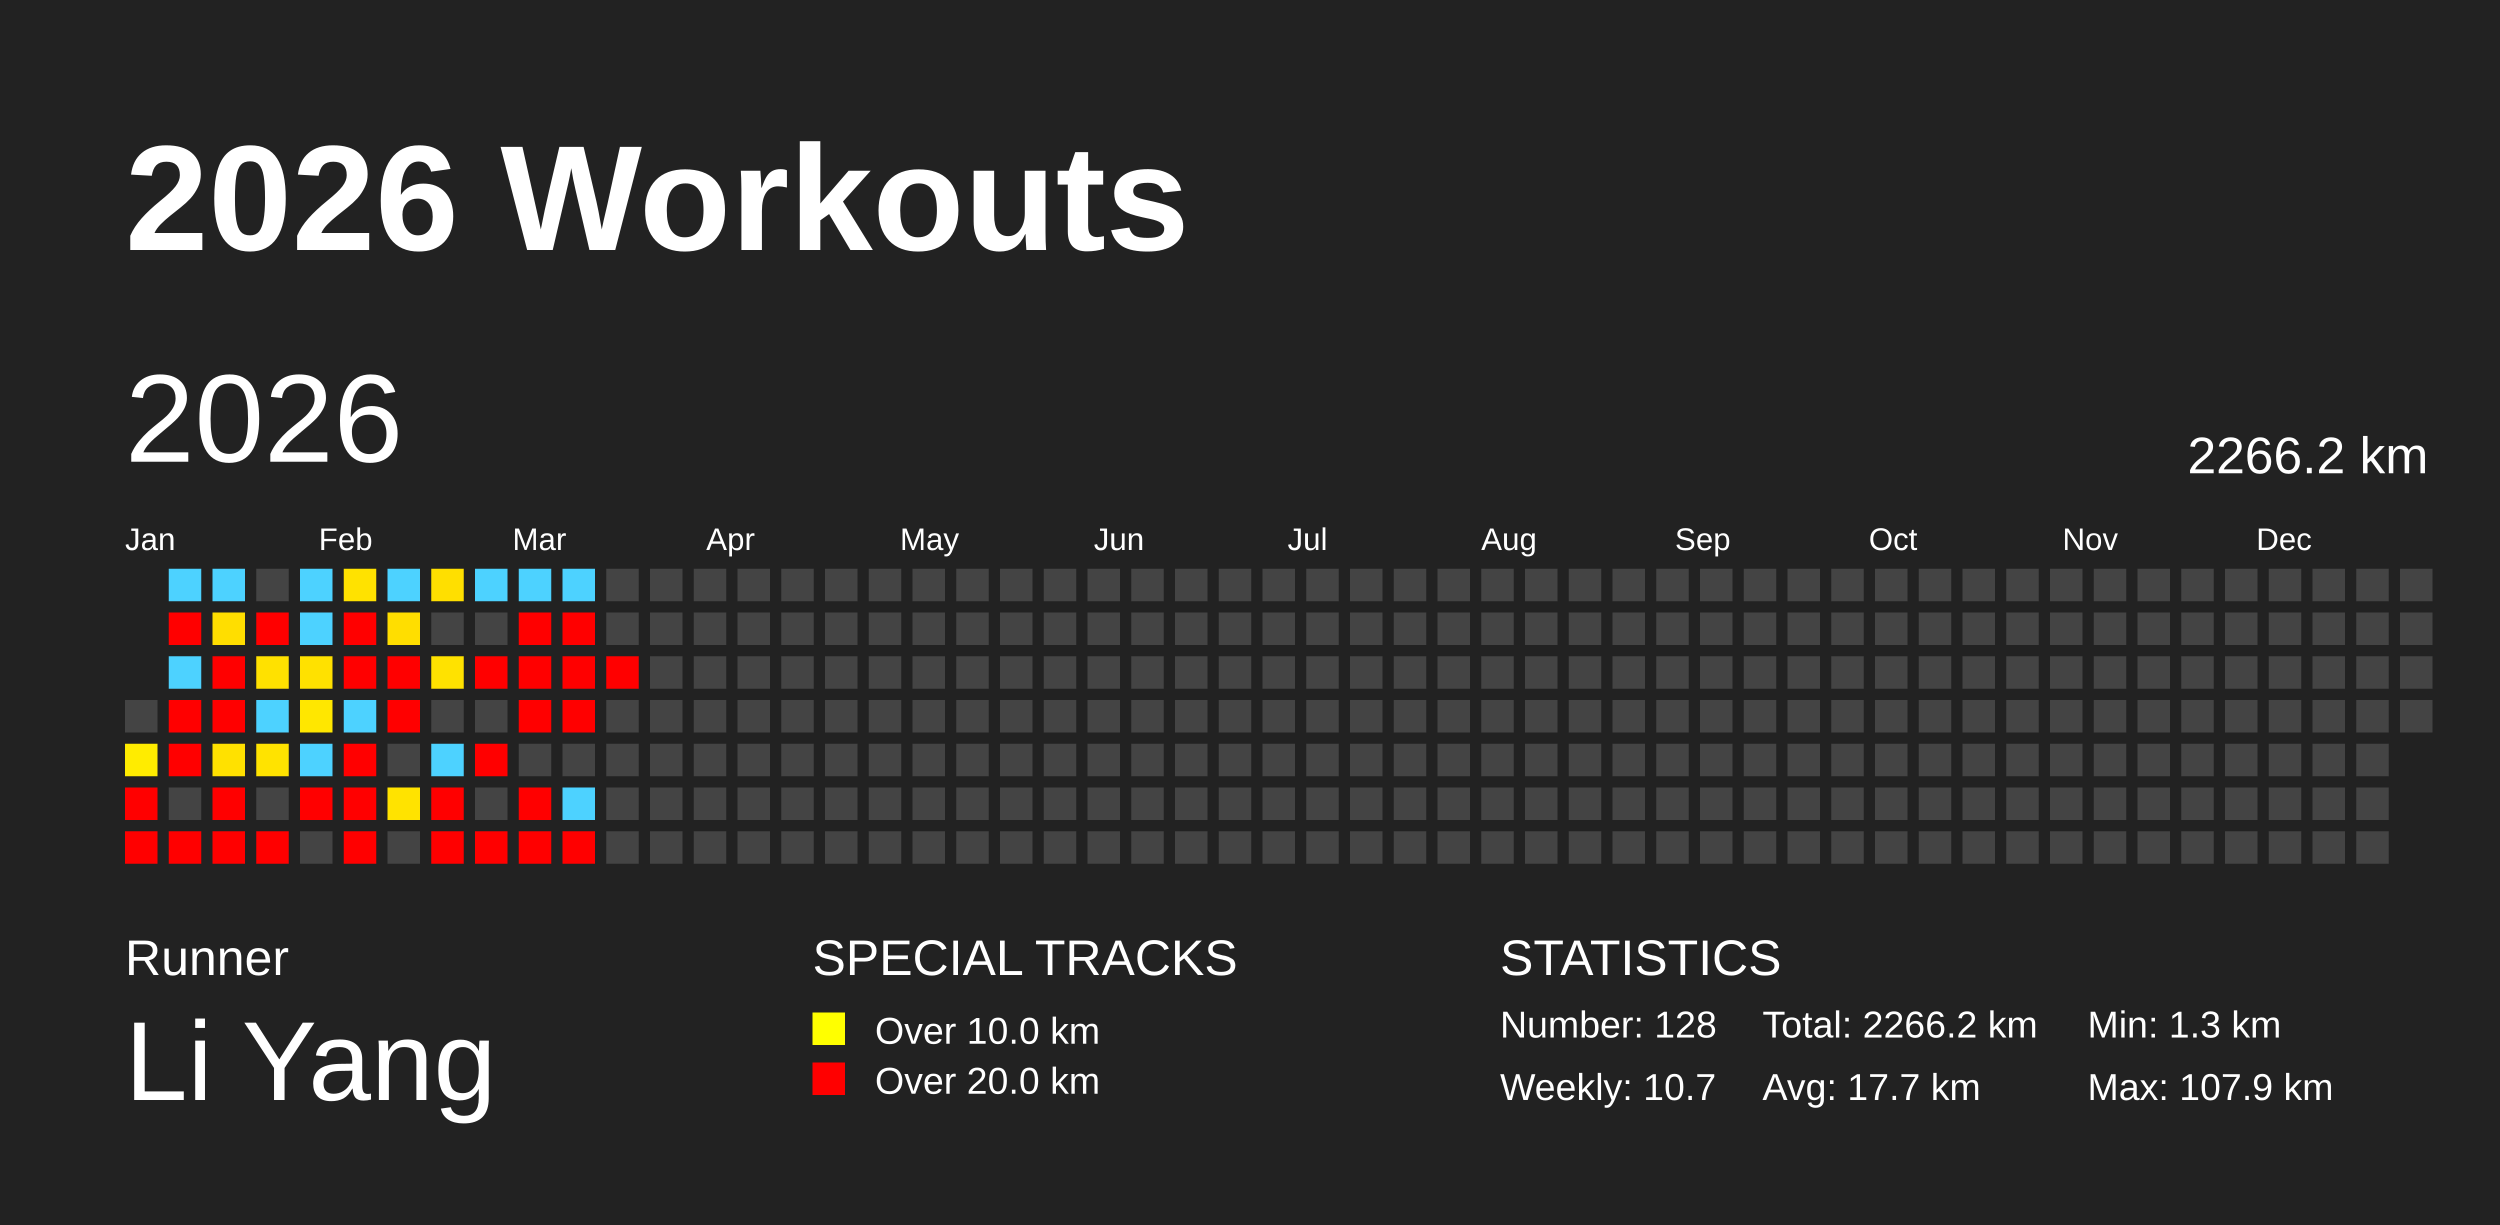
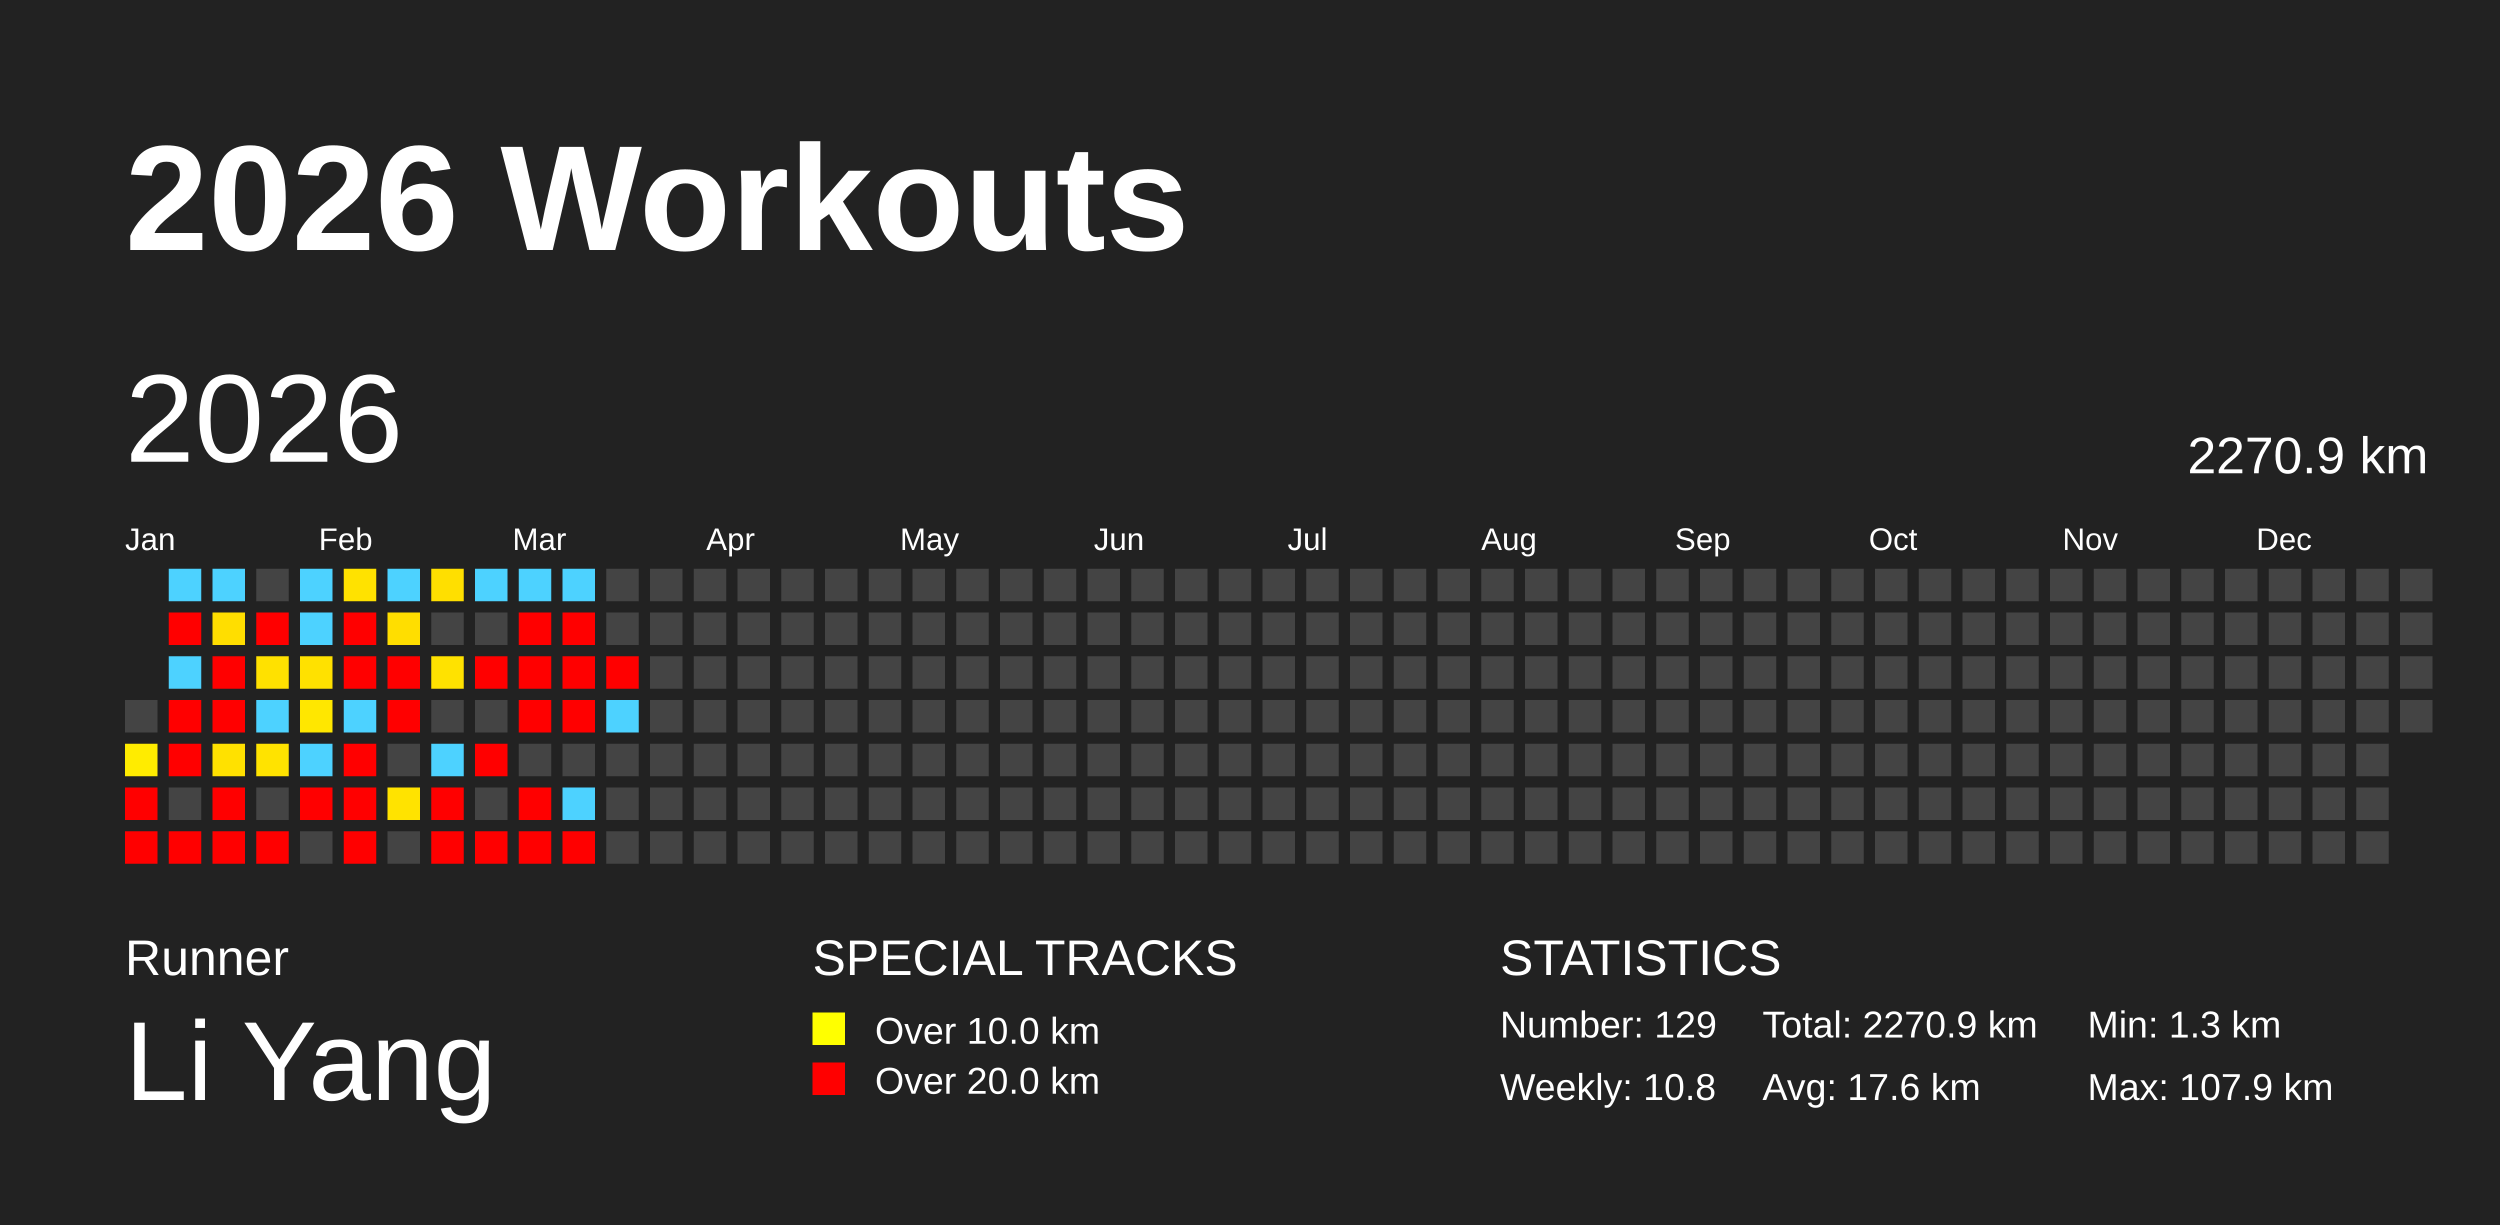
<svg xmlns="http://www.w3.org/2000/svg" baseProfile="full" height="98mm" version="1.1" viewBox="0,0,200,98" width="200mm">
  <defs />
  <rect fill="#222222" height="98" width="200" x="0" y="0" />
  <text fill="#FFFFFF" style="font-size:12px; font-family:Arial; font-weight:bold;" x="10" y="20">2026 Workouts</text>
  <text fill="#FFFFFF" style="font-size:4px; font-family:Arial" x="10" y="78">Runner</text>
  <text fill="#FFFFFF" style="font-size:9px; font-family:Arial" x="10" y="88">Li Yang</text>
  <text fill="#FFFFFF" style="font-size:4px; font-family:Arial" x="65" y="78">SPECIAL TRACKS</text>
  <rect fill="yellow" height="2.6" width="2.6" x="65" y="81" />
  <text fill="#FFFFFF" style="font-size:3px; font-family:Arial" x="70" y="83.5">Over 10.0 km</text>
  <rect fill="red" height="2.6" width="2.6" x="65" y="85" />
  <text fill="#FFFFFF" style="font-size:3px; font-family:Arial" x="70" y="87.5">Over 20.0 km</text>
  <text fill="#FFFFFF" style="font-size:4px; font-family:Arial" x="120" y="78">STATISTICS</text>
-   <text fill="#FFFFFF" style="font-size:3px; font-family:Arial" x="120" y="83">Number: 128</text>
-   <text fill="#FFFFFF" style="font-size:3px; font-family:Arial" x="120" y="88">Weekly: 10.7</text>
-   <text fill="#FFFFFF" style="font-size:3px; font-family:Arial" x="141" y="83">Total: 2266.2 km</text>
-   <text fill="#FFFFFF" style="font-size:3px; font-family:Arial" x="141" y="88">Avg: 17.7 km</text>
+   <text fill="#FFFFFF" style="font-size:3px; font-family:Arial" x="120" y="83">Number: 129</text>
+   <text fill="#FFFFFF" style="font-size:3px; font-family:Arial" x="120" y="88">Weekly: 10.8</text>
+   <text fill="#FFFFFF" style="font-size:3px; font-family:Arial" x="141" y="83">Total: 2270.9 km</text>
+   <text fill="#FFFFFF" style="font-size:3px; font-family:Arial" x="141" y="88">Avg: 17.6 km</text>
  <text fill="#FFFFFF" style="font-size:3px; font-family:Arial" x="167" y="83">Min: 1.3 km</text>
  <text fill="#FFFFFF" style="font-size:3px; font-family:Arial" x="167" y="88">Max: 107.9 km</text>
  <text dominant-baseline="hanging" fill="#FFFFFF" style="font-size:10.0px; font-family:Arial;" x="10" y="30">2026</text>
-   <text dominant-baseline="hanging" fill="#FFFFFF" style="font-size:4.125px; font-family:Arial;" x="175" y="35">2266.2 km</text>
+   <text dominant-baseline="hanging" fill="#FFFFFF" style="font-size:4.125px; font-family:Arial;" x="175" y="35">2270.9 km</text>
  <text fill="#FFFFFF" style="font-size:2.5px; font-family:Arial" x="10.0" y="44">Jan</text>
  <text fill="#FFFFFF" style="font-size:2.5px; font-family:Arial" x="25.5" y="44">Feb</text>
  <text fill="#FFFFFF" style="font-size:2.5px; font-family:Arial" x="41.0" y="44">Mar</text>
  <text fill="#FFFFFF" style="font-size:2.5px; font-family:Arial" x="56.5" y="44">Apr</text>
  <text fill="#FFFFFF" style="font-size:2.5px; font-family:Arial" x="72.0" y="44">May</text>
  <text fill="#FFFFFF" style="font-size:2.5px; font-family:Arial" x="87.5" y="44">Jun</text>
  <text fill="#FFFFFF" style="font-size:2.5px; font-family:Arial" x="103.0" y="44">Jul</text>
  <text fill="#FFFFFF" style="font-size:2.5px; font-family:Arial" x="118.5" y="44">Aug</text>
  <text fill="#FFFFFF" style="font-size:2.5px; font-family:Arial" x="134.0" y="44">Sep</text>
  <text fill="#FFFFFF" style="font-size:2.5px; font-family:Arial" x="149.5" y="44">Oct</text>
  <text fill="#FFFFFF" style="font-size:2.5px; font-family:Arial" x="165.0" y="44">Nov</text>
  <text fill="#FFFFFF" style="font-size:2.5px; font-family:Arial" x="180.5" y="44">Dec</text>
  <rect fill="#444444" height="2.6" width="2.6" x="10.0" y="56.0" />
  <rect fill="#ffec00" height="2.6" width="2.6" x="10.0" y="59.5" />
  <rect fill="red" height="2.6" width="2.6" x="10.0" y="63.0" />
  <rect fill="red" height="2.6" width="2.6" x="10.0" y="66.5" />
  <rect fill="#4dd2ff" height="2.6" width="2.6" x="13.5" y="45.5" />
  <rect fill="red" height="2.6" width="2.6" x="13.5" y="49.0" />
  <rect fill="#4dd2ff" height="2.6" width="2.6" x="13.5" y="52.5" />
  <rect fill="red" height="2.6" width="2.6" x="13.5" y="56.0" />
  <rect fill="red" height="2.6" width="2.6" x="13.5" y="59.5" />
  <rect fill="#444444" height="2.6" width="2.6" x="13.5" y="63.0" />
  <rect fill="red" height="2.6" width="2.6" x="13.5" y="66.5" />
  <rect fill="#4dd2ff" height="2.6" width="2.6" x="17.0" y="45.5" />
  <rect fill="#ffde00" height="2.6" width="2.6" x="17.0" y="49.0" />
  <rect fill="red" height="2.6" width="2.6" x="17.0" y="52.5" />
  <rect fill="red" height="2.6" width="2.6" x="17.0" y="56.0" />
  <rect fill="#ffe100" height="2.6" width="2.6" x="17.0" y="59.5" />
  <rect fill="red" height="2.6" width="2.6" x="17.0" y="63.0" />
  <rect fill="red" height="2.6" width="2.6" x="17.0" y="66.5" />
  <rect fill="#444444" height="2.6" width="2.6" x="20.5" y="45.5" />
  <rect fill="red" height="2.6" width="2.6" x="20.5" y="49.0" />
  <rect fill="#ffe100" height="2.6" width="2.6" x="20.5" y="52.5" />
  <rect fill="#4dd2ff" height="2.6" width="2.6" x="20.5" y="56.0" />
  <rect fill="#ffe300" height="2.6" width="2.6" x="20.5" y="59.5" />
  <rect fill="#444444" height="2.6" width="2.6" x="20.5" y="63.0" />
  <rect fill="red" height="2.6" width="2.6" x="20.5" y="66.5" />
  <rect fill="#4dd2ff" height="2.6" width="2.6" x="24.0" y="45.5" />
  <rect fill="#4dd2ff" height="2.6" width="2.6" x="24.0" y="49.0" />
  <rect fill="#ffe100" height="2.6" width="2.6" x="24.0" y="52.5" />
  <rect fill="#ffe700" height="2.6" width="2.6" x="24.0" y="56.0" />
  <rect fill="#4dd2ff" height="2.6" width="2.6" x="24.0" y="59.5" />
  <rect fill="red" height="2.6" width="2.6" x="24.0" y="63.0" />
  <rect fill="#444444" height="2.6" width="2.6" x="24.0" y="66.5" />
  <rect fill="#ffe200" height="2.6" width="2.6" x="27.5" y="45.5" />
  <rect fill="red" height="2.6" width="2.6" x="27.5" y="49.0" />
  <rect fill="red" height="2.6" width="2.6" x="27.5" y="52.5" />
  <rect fill="#4dd2ff" height="2.6" width="2.6" x="27.5" y="56.0" />
  <rect fill="red" height="2.6" width="2.6" x="27.5" y="59.5" />
  <rect fill="red" height="2.6" width="2.6" x="27.5" y="63.0" />
  <rect fill="red" height="2.6" width="2.6" x="27.5" y="66.5" />
  <rect fill="#4dd2ff" height="2.6" width="2.6" x="31.0" y="45.5" />
  <rect fill="#ffde00" height="2.6" width="2.6" x="31.0" y="49.0" />
  <rect fill="red" height="2.6" width="2.6" x="31.0" y="52.5" />
  <rect fill="red" height="2.6" width="2.6" x="31.0" y="56.0" />
  <rect fill="#444444" height="2.6" width="2.6" x="31.0" y="59.5" />
  <rect fill="#ffe300" height="2.6" width="2.6" x="31.0" y="63.0" />
  <rect fill="#444444" height="2.6" width="2.6" x="31.0" y="66.5" />
  <rect fill="#ffdf00" height="2.6" width="2.6" x="34.5" y="45.5" />
  <rect fill="#444444" height="2.6" width="2.6" x="34.5" y="49.0" />
  <rect fill="#ffe200" height="2.6" width="2.6" x="34.5" y="52.5" />
  <rect fill="#444444" height="2.6" width="2.6" x="34.5" y="56.0" />
  <rect fill="#4dd2ff" height="2.6" width="2.6" x="34.5" y="59.5" />
  <rect fill="red" height="2.6" width="2.6" x="34.5" y="63.0" />
  <rect fill="red" height="2.6" width="2.6" x="34.5" y="66.5" />
  <rect fill="#4dd2ff" height="2.6" width="2.6" x="38.0" y="45.5" />
  <rect fill="#444444" height="2.6" width="2.6" x="38.0" y="49.0" />
  <rect fill="red" height="2.6" width="2.6" x="38.0" y="52.5" />
  <rect fill="#444444" height="2.6" width="2.6" x="38.0" y="56.0" />
  <rect fill="red" height="2.6" width="2.6" x="38.0" y="59.5" />
  <rect fill="#444444" height="2.6" width="2.6" x="38.0" y="63.0" />
  <rect fill="red" height="2.6" width="2.6" x="38.0" y="66.5" />
  <rect fill="#4dd2ff" height="2.6" width="2.6" x="41.5" y="45.5" />
  <rect fill="red" height="2.6" width="2.6" x="41.5" y="49.0" />
  <rect fill="red" height="2.6" width="2.6" x="41.5" y="52.5" />
  <rect fill="red" height="2.6" width="2.6" x="41.5" y="56.0" />
  <rect fill="#444444" height="2.6" width="2.6" x="41.5" y="59.5" />
  <rect fill="red" height="2.6" width="2.6" x="41.5" y="63.0" />
  <rect fill="red" height="2.6" width="2.6" x="41.5" y="66.5" />
  <rect fill="#4dd2ff" height="2.6" width="2.6" x="45.0" y="45.5" />
  <rect fill="red" height="2.6" width="2.6" x="45.0" y="49.0" />
  <rect fill="red" height="2.6" width="2.6" x="45.0" y="52.5" />
  <rect fill="red" height="2.6" width="2.6" x="45.0" y="56.0" />
  <rect fill="#444444" height="2.6" width="2.6" x="45.0" y="59.5" />
  <rect fill="#4dd2ff" height="2.6" width="2.6" x="45.0" y="63.0" />
  <rect fill="red" height="2.6" width="2.6" x="45.0" y="66.5" />
  <rect fill="#444444" height="2.6" width="2.6" x="48.5" y="45.5" />
  <rect fill="#444444" height="2.6" width="2.6" x="48.5" y="49.0" />
  <rect fill="red" height="2.6" width="2.6" x="48.5" y="52.5" />
-   <rect fill="#444444" height="2.6" width="2.6" x="48.5" y="56.0" />
+   <rect fill="#4dd2ff" height="2.6" width="2.6" x="48.5" y="56.0" />
  <rect fill="#444444" height="2.6" width="2.6" x="48.5" y="59.5" />
  <rect fill="#444444" height="2.6" width="2.6" x="48.5" y="63.0" />
  <rect fill="#444444" height="2.6" width="2.6" x="48.5" y="66.5" />
  <rect fill="#444444" height="2.6" width="2.6" x="52.0" y="45.5" />
  <rect fill="#444444" height="2.6" width="2.6" x="52.0" y="49.0" />
  <rect fill="#444444" height="2.6" width="2.6" x="52.0" y="52.5" />
  <rect fill="#444444" height="2.6" width="2.6" x="52.0" y="56.0" />
  <rect fill="#444444" height="2.6" width="2.6" x="52.0" y="59.5" />
  <rect fill="#444444" height="2.6" width="2.6" x="52.0" y="63.0" />
  <rect fill="#444444" height="2.6" width="2.6" x="52.0" y="66.5" />
  <rect fill="#444444" height="2.6" width="2.6" x="55.5" y="45.5" />
  <rect fill="#444444" height="2.6" width="2.6" x="55.5" y="49.0" />
  <rect fill="#444444" height="2.6" width="2.6" x="55.5" y="52.5" />
  <rect fill="#444444" height="2.6" width="2.6" x="55.5" y="56.0" />
  <rect fill="#444444" height="2.6" width="2.6" x="55.5" y="59.5" />
  <rect fill="#444444" height="2.6" width="2.6" x="55.5" y="63.0" />
  <rect fill="#444444" height="2.6" width="2.6" x="55.5" y="66.5" />
  <rect fill="#444444" height="2.6" width="2.6" x="59.0" y="45.5" />
  <rect fill="#444444" height="2.6" width="2.6" x="59.0" y="49.0" />
  <rect fill="#444444" height="2.6" width="2.6" x="59.0" y="52.5" />
  <rect fill="#444444" height="2.6" width="2.6" x="59.0" y="56.0" />
  <rect fill="#444444" height="2.6" width="2.6" x="59.0" y="59.5" />
  <rect fill="#444444" height="2.6" width="2.6" x="59.0" y="63.0" />
  <rect fill="#444444" height="2.6" width="2.6" x="59.0" y="66.5" />
  <rect fill="#444444" height="2.6" width="2.6" x="62.5" y="45.5" />
  <rect fill="#444444" height="2.6" width="2.6" x="62.5" y="49.0" />
  <rect fill="#444444" height="2.6" width="2.6" x="62.5" y="52.5" />
  <rect fill="#444444" height="2.6" width="2.6" x="62.5" y="56.0" />
  <rect fill="#444444" height="2.6" width="2.6" x="62.5" y="59.5" />
  <rect fill="#444444" height="2.6" width="2.6" x="62.5" y="63.0" />
  <rect fill="#444444" height="2.6" width="2.6" x="62.5" y="66.5" />
  <rect fill="#444444" height="2.6" width="2.6" x="66.0" y="45.5" />
  <rect fill="#444444" height="2.6" width="2.6" x="66.0" y="49.0" />
  <rect fill="#444444" height="2.6" width="2.6" x="66.0" y="52.5" />
  <rect fill="#444444" height="2.6" width="2.6" x="66.0" y="56.0" />
  <rect fill="#444444" height="2.6" width="2.6" x="66.0" y="59.5" />
  <rect fill="#444444" height="2.6" width="2.6" x="66.0" y="63.0" />
  <rect fill="#444444" height="2.6" width="2.6" x="66.0" y="66.5" />
  <rect fill="#444444" height="2.6" width="2.6" x="69.5" y="45.5" />
  <rect fill="#444444" height="2.6" width="2.6" x="69.5" y="49.0" />
  <rect fill="#444444" height="2.6" width="2.6" x="69.5" y="52.5" />
  <rect fill="#444444" height="2.6" width="2.6" x="69.5" y="56.0" />
  <rect fill="#444444" height="2.6" width="2.6" x="69.5" y="59.5" />
  <rect fill="#444444" height="2.6" width="2.6" x="69.5" y="63.0" />
  <rect fill="#444444" height="2.6" width="2.6" x="69.5" y="66.5" />
  <rect fill="#444444" height="2.6" width="2.6" x="73.0" y="45.5" />
  <rect fill="#444444" height="2.6" width="2.6" x="73.0" y="49.0" />
  <rect fill="#444444" height="2.6" width="2.6" x="73.0" y="52.5" />
  <rect fill="#444444" height="2.6" width="2.6" x="73.0" y="56.0" />
  <rect fill="#444444" height="2.6" width="2.6" x="73.0" y="59.5" />
  <rect fill="#444444" height="2.6" width="2.6" x="73.0" y="63.0" />
  <rect fill="#444444" height="2.6" width="2.6" x="73.0" y="66.5" />
  <rect fill="#444444" height="2.6" width="2.6" x="76.5" y="45.5" />
  <rect fill="#444444" height="2.6" width="2.6" x="76.5" y="49.0" />
  <rect fill="#444444" height="2.6" width="2.6" x="76.5" y="52.5" />
  <rect fill="#444444" height="2.6" width="2.6" x="76.5" y="56.0" />
  <rect fill="#444444" height="2.6" width="2.6" x="76.5" y="59.5" />
  <rect fill="#444444" height="2.6" width="2.6" x="76.5" y="63.0" />
  <rect fill="#444444" height="2.6" width="2.6" x="76.5" y="66.5" />
  <rect fill="#444444" height="2.6" width="2.6" x="80.0" y="45.5" />
  <rect fill="#444444" height="2.6" width="2.6" x="80.0" y="49.0" />
  <rect fill="#444444" height="2.6" width="2.6" x="80.0" y="52.5" />
  <rect fill="#444444" height="2.6" width="2.6" x="80.0" y="56.0" />
  <rect fill="#444444" height="2.6" width="2.6" x="80.0" y="59.5" />
  <rect fill="#444444" height="2.6" width="2.6" x="80.0" y="63.0" />
  <rect fill="#444444" height="2.6" width="2.6" x="80.0" y="66.5" />
  <rect fill="#444444" height="2.6" width="2.6" x="83.5" y="45.5" />
  <rect fill="#444444" height="2.6" width="2.6" x="83.5" y="49.0" />
  <rect fill="#444444" height="2.6" width="2.6" x="83.5" y="52.5" />
  <rect fill="#444444" height="2.6" width="2.6" x="83.5" y="56.0" />
  <rect fill="#444444" height="2.6" width="2.6" x="83.5" y="59.5" />
  <rect fill="#444444" height="2.6" width="2.6" x="83.5" y="63.0" />
  <rect fill="#444444" height="2.6" width="2.6" x="83.5" y="66.5" />
  <rect fill="#444444" height="2.6" width="2.6" x="87.0" y="45.5" />
  <rect fill="#444444" height="2.6" width="2.6" x="87.0" y="49.0" />
  <rect fill="#444444" height="2.6" width="2.6" x="87.0" y="52.5" />
  <rect fill="#444444" height="2.6" width="2.6" x="87.0" y="56.0" />
  <rect fill="#444444" height="2.6" width="2.6" x="87.0" y="59.5" />
  <rect fill="#444444" height="2.6" width="2.6" x="87.0" y="63.0" />
  <rect fill="#444444" height="2.6" width="2.6" x="87.0" y="66.5" />
  <rect fill="#444444" height="2.6" width="2.6" x="90.5" y="45.5" />
  <rect fill="#444444" height="2.6" width="2.6" x="90.5" y="49.0" />
  <rect fill="#444444" height="2.6" width="2.6" x="90.5" y="52.5" />
  <rect fill="#444444" height="2.6" width="2.6" x="90.5" y="56.0" />
  <rect fill="#444444" height="2.6" width="2.6" x="90.5" y="59.5" />
  <rect fill="#444444" height="2.6" width="2.6" x="90.5" y="63.0" />
  <rect fill="#444444" height="2.6" width="2.6" x="90.5" y="66.5" />
  <rect fill="#444444" height="2.6" width="2.6" x="94.0" y="45.5" />
  <rect fill="#444444" height="2.6" width="2.6" x="94.0" y="49.0" />
  <rect fill="#444444" height="2.6" width="2.6" x="94.0" y="52.5" />
  <rect fill="#444444" height="2.6" width="2.6" x="94.0" y="56.0" />
  <rect fill="#444444" height="2.6" width="2.6" x="94.0" y="59.5" />
  <rect fill="#444444" height="2.6" width="2.6" x="94.0" y="63.0" />
  <rect fill="#444444" height="2.6" width="2.6" x="94.0" y="66.5" />
  <rect fill="#444444" height="2.6" width="2.6" x="97.5" y="45.5" />
  <rect fill="#444444" height="2.6" width="2.6" x="97.5" y="49.0" />
  <rect fill="#444444" height="2.6" width="2.6" x="97.5" y="52.5" />
  <rect fill="#444444" height="2.6" width="2.6" x="97.5" y="56.0" />
  <rect fill="#444444" height="2.6" width="2.6" x="97.5" y="59.5" />
  <rect fill="#444444" height="2.6" width="2.6" x="97.5" y="63.0" />
  <rect fill="#444444" height="2.6" width="2.6" x="97.5" y="66.5" />
  <rect fill="#444444" height="2.6" width="2.6" x="101.0" y="45.5" />
  <rect fill="#444444" height="2.6" width="2.6" x="101.0" y="49.0" />
  <rect fill="#444444" height="2.6" width="2.6" x="101.0" y="52.5" />
  <rect fill="#444444" height="2.6" width="2.6" x="101.0" y="56.0" />
  <rect fill="#444444" height="2.6" width="2.6" x="101.0" y="59.5" />
  <rect fill="#444444" height="2.6" width="2.6" x="101.0" y="63.0" />
  <rect fill="#444444" height="2.6" width="2.6" x="101.0" y="66.5" />
  <rect fill="#444444" height="2.6" width="2.6" x="104.5" y="45.5" />
  <rect fill="#444444" height="2.6" width="2.6" x="104.5" y="49.0" />
  <rect fill="#444444" height="2.6" width="2.6" x="104.5" y="52.5" />
  <rect fill="#444444" height="2.6" width="2.6" x="104.5" y="56.0" />
  <rect fill="#444444" height="2.6" width="2.6" x="104.5" y="59.5" />
  <rect fill="#444444" height="2.6" width="2.6" x="104.5" y="63.0" />
  <rect fill="#444444" height="2.6" width="2.6" x="104.5" y="66.5" />
  <rect fill="#444444" height="2.6" width="2.6" x="108.0" y="45.5" />
  <rect fill="#444444" height="2.6" width="2.6" x="108.0" y="49.0" />
  <rect fill="#444444" height="2.6" width="2.6" x="108.0" y="52.5" />
  <rect fill="#444444" height="2.6" width="2.6" x="108.0" y="56.0" />
  <rect fill="#444444" height="2.6" width="2.6" x="108.0" y="59.5" />
  <rect fill="#444444" height="2.6" width="2.6" x="108.0" y="63.0" />
  <rect fill="#444444" height="2.6" width="2.6" x="108.0" y="66.5" />
  <rect fill="#444444" height="2.6" width="2.6" x="111.5" y="45.5" />
  <rect fill="#444444" height="2.6" width="2.6" x="111.5" y="49.0" />
  <rect fill="#444444" height="2.6" width="2.6" x="111.5" y="52.5" />
  <rect fill="#444444" height="2.6" width="2.6" x="111.5" y="56.0" />
  <rect fill="#444444" height="2.6" width="2.6" x="111.5" y="59.5" />
  <rect fill="#444444" height="2.6" width="2.6" x="111.5" y="63.0" />
  <rect fill="#444444" height="2.6" width="2.6" x="111.5" y="66.5" />
  <rect fill="#444444" height="2.6" width="2.6" x="115.0" y="45.5" />
  <rect fill="#444444" height="2.6" width="2.6" x="115.0" y="49.0" />
  <rect fill="#444444" height="2.6" width="2.6" x="115.0" y="52.5" />
  <rect fill="#444444" height="2.6" width="2.6" x="115.0" y="56.0" />
  <rect fill="#444444" height="2.6" width="2.6" x="115.0" y="59.5" />
  <rect fill="#444444" height="2.6" width="2.6" x="115.0" y="63.0" />
  <rect fill="#444444" height="2.6" width="2.6" x="115.0" y="66.5" />
  <rect fill="#444444" height="2.6" width="2.6" x="118.5" y="45.5" />
  <rect fill="#444444" height="2.6" width="2.6" x="118.5" y="49.0" />
  <rect fill="#444444" height="2.6" width="2.6" x="118.5" y="52.5" />
  <rect fill="#444444" height="2.6" width="2.6" x="118.5" y="56.0" />
  <rect fill="#444444" height="2.6" width="2.6" x="118.5" y="59.5" />
  <rect fill="#444444" height="2.6" width="2.6" x="118.5" y="63.0" />
  <rect fill="#444444" height="2.6" width="2.6" x="118.5" y="66.5" />
  <rect fill="#444444" height="2.6" width="2.6" x="122.0" y="45.5" />
  <rect fill="#444444" height="2.6" width="2.6" x="122.0" y="49.0" />
  <rect fill="#444444" height="2.6" width="2.6" x="122.0" y="52.5" />
  <rect fill="#444444" height="2.6" width="2.6" x="122.0" y="56.0" />
  <rect fill="#444444" height="2.6" width="2.6" x="122.0" y="59.5" />
  <rect fill="#444444" height="2.6" width="2.6" x="122.0" y="63.0" />
  <rect fill="#444444" height="2.6" width="2.6" x="122.0" y="66.5" />
  <rect fill="#444444" height="2.6" width="2.6" x="125.5" y="45.5" />
  <rect fill="#444444" height="2.6" width="2.6" x="125.5" y="49.0" />
  <rect fill="#444444" height="2.6" width="2.6" x="125.5" y="52.5" />
  <rect fill="#444444" height="2.6" width="2.6" x="125.5" y="56.0" />
  <rect fill="#444444" height="2.6" width="2.6" x="125.5" y="59.5" />
  <rect fill="#444444" height="2.6" width="2.6" x="125.5" y="63.0" />
  <rect fill="#444444" height="2.6" width="2.6" x="125.5" y="66.5" />
  <rect fill="#444444" height="2.6" width="2.6" x="129.0" y="45.5" />
  <rect fill="#444444" height="2.6" width="2.6" x="129.0" y="49.0" />
  <rect fill="#444444" height="2.6" width="2.6" x="129.0" y="52.5" />
  <rect fill="#444444" height="2.6" width="2.6" x="129.0" y="56.0" />
  <rect fill="#444444" height="2.6" width="2.6" x="129.0" y="59.5" />
  <rect fill="#444444" height="2.6" width="2.6" x="129.0" y="63.0" />
  <rect fill="#444444" height="2.6" width="2.6" x="129.0" y="66.5" />
  <rect fill="#444444" height="2.6" width="2.6" x="132.5" y="45.5" />
  <rect fill="#444444" height="2.6" width="2.6" x="132.5" y="49.0" />
  <rect fill="#444444" height="2.6" width="2.6" x="132.5" y="52.5" />
  <rect fill="#444444" height="2.6" width="2.6" x="132.5" y="56.0" />
  <rect fill="#444444" height="2.6" width="2.6" x="132.5" y="59.5" />
  <rect fill="#444444" height="2.6" width="2.6" x="132.5" y="63.0" />
  <rect fill="#444444" height="2.6" width="2.6" x="132.5" y="66.5" />
  <rect fill="#444444" height="2.6" width="2.6" x="136.0" y="45.5" />
  <rect fill="#444444" height="2.6" width="2.6" x="136.0" y="49.0" />
  <rect fill="#444444" height="2.6" width="2.6" x="136.0" y="52.5" />
  <rect fill="#444444" height="2.6" width="2.6" x="136.0" y="56.0" />
  <rect fill="#444444" height="2.6" width="2.6" x="136.0" y="59.5" />
  <rect fill="#444444" height="2.6" width="2.6" x="136.0" y="63.0" />
  <rect fill="#444444" height="2.6" width="2.6" x="136.0" y="66.5" />
  <rect fill="#444444" height="2.6" width="2.6" x="139.5" y="45.5" />
  <rect fill="#444444" height="2.6" width="2.6" x="139.5" y="49.0" />
  <rect fill="#444444" height="2.6" width="2.6" x="139.5" y="52.5" />
  <rect fill="#444444" height="2.6" width="2.6" x="139.5" y="56.0" />
  <rect fill="#444444" height="2.6" width="2.6" x="139.5" y="59.5" />
  <rect fill="#444444" height="2.6" width="2.6" x="139.5" y="63.0" />
  <rect fill="#444444" height="2.6" width="2.6" x="139.5" y="66.5" />
  <rect fill="#444444" height="2.6" width="2.6" x="143.0" y="45.5" />
  <rect fill="#444444" height="2.6" width="2.6" x="143.0" y="49.0" />
  <rect fill="#444444" height="2.6" width="2.6" x="143.0" y="52.5" />
  <rect fill="#444444" height="2.6" width="2.6" x="143.0" y="56.0" />
  <rect fill="#444444" height="2.6" width="2.6" x="143.0" y="59.5" />
  <rect fill="#444444" height="2.6" width="2.6" x="143.0" y="63.0" />
  <rect fill="#444444" height="2.6" width="2.6" x="143.0" y="66.5" />
  <rect fill="#444444" height="2.6" width="2.6" x="146.5" y="45.5" />
  <rect fill="#444444" height="2.6" width="2.6" x="146.5" y="49.0" />
  <rect fill="#444444" height="2.6" width="2.6" x="146.5" y="52.5" />
  <rect fill="#444444" height="2.6" width="2.6" x="146.5" y="56.0" />
  <rect fill="#444444" height="2.6" width="2.6" x="146.5" y="59.5" />
  <rect fill="#444444" height="2.6" width="2.6" x="146.5" y="63.0" />
  <rect fill="#444444" height="2.6" width="2.6" x="146.5" y="66.5" />
  <rect fill="#444444" height="2.6" width="2.6" x="150.0" y="45.5" />
  <rect fill="#444444" height="2.6" width="2.6" x="150.0" y="49.0" />
  <rect fill="#444444" height="2.6" width="2.6" x="150.0" y="52.5" />
  <rect fill="#444444" height="2.6" width="2.6" x="150.0" y="56.0" />
  <rect fill="#444444" height="2.6" width="2.6" x="150.0" y="59.5" />
  <rect fill="#444444" height="2.6" width="2.6" x="150.0" y="63.0" />
  <rect fill="#444444" height="2.6" width="2.6" x="150.0" y="66.5" />
  <rect fill="#444444" height="2.6" width="2.6" x="153.5" y="45.5" />
  <rect fill="#444444" height="2.6" width="2.6" x="153.5" y="49.0" />
  <rect fill="#444444" height="2.6" width="2.6" x="153.5" y="52.5" />
  <rect fill="#444444" height="2.6" width="2.6" x="153.5" y="56.0" />
  <rect fill="#444444" height="2.6" width="2.6" x="153.5" y="59.5" />
  <rect fill="#444444" height="2.6" width="2.6" x="153.5" y="63.0" />
  <rect fill="#444444" height="2.6" width="2.6" x="153.5" y="66.5" />
  <rect fill="#444444" height="2.6" width="2.6" x="157.0" y="45.5" />
  <rect fill="#444444" height="2.6" width="2.6" x="157.0" y="49.0" />
  <rect fill="#444444" height="2.6" width="2.6" x="157.0" y="52.5" />
  <rect fill="#444444" height="2.6" width="2.6" x="157.0" y="56.0" />
  <rect fill="#444444" height="2.6" width="2.6" x="157.0" y="59.5" />
  <rect fill="#444444" height="2.6" width="2.6" x="157.0" y="63.0" />
  <rect fill="#444444" height="2.6" width="2.6" x="157.0" y="66.5" />
  <rect fill="#444444" height="2.6" width="2.6" x="160.5" y="45.5" />
  <rect fill="#444444" height="2.6" width="2.6" x="160.5" y="49.0" />
  <rect fill="#444444" height="2.6" width="2.6" x="160.5" y="52.5" />
  <rect fill="#444444" height="2.6" width="2.6" x="160.5" y="56.0" />
  <rect fill="#444444" height="2.6" width="2.6" x="160.5" y="59.5" />
  <rect fill="#444444" height="2.6" width="2.6" x="160.5" y="63.0" />
  <rect fill="#444444" height="2.6" width="2.6" x="160.5" y="66.5" />
  <rect fill="#444444" height="2.6" width="2.6" x="164.0" y="45.5" />
  <rect fill="#444444" height="2.6" width="2.6" x="164.0" y="49.0" />
  <rect fill="#444444" height="2.6" width="2.6" x="164.0" y="52.5" />
  <rect fill="#444444" height="2.6" width="2.6" x="164.0" y="56.0" />
  <rect fill="#444444" height="2.6" width="2.6" x="164.0" y="59.5" />
  <rect fill="#444444" height="2.6" width="2.6" x="164.0" y="63.0" />
  <rect fill="#444444" height="2.6" width="2.6" x="164.0" y="66.5" />
  <rect fill="#444444" height="2.6" width="2.6" x="167.5" y="45.5" />
  <rect fill="#444444" height="2.6" width="2.6" x="167.5" y="49.0" />
  <rect fill="#444444" height="2.6" width="2.6" x="167.5" y="52.5" />
  <rect fill="#444444" height="2.6" width="2.6" x="167.5" y="56.0" />
  <rect fill="#444444" height="2.6" width="2.6" x="167.5" y="59.5" />
  <rect fill="#444444" height="2.6" width="2.6" x="167.5" y="63.0" />
  <rect fill="#444444" height="2.6" width="2.6" x="167.5" y="66.5" />
  <rect fill="#444444" height="2.6" width="2.6" x="171.0" y="45.5" />
  <rect fill="#444444" height="2.6" width="2.6" x="171.0" y="49.0" />
  <rect fill="#444444" height="2.6" width="2.6" x="171.0" y="52.5" />
  <rect fill="#444444" height="2.6" width="2.6" x="171.0" y="56.0" />
  <rect fill="#444444" height="2.6" width="2.6" x="171.0" y="59.5" />
  <rect fill="#444444" height="2.6" width="2.6" x="171.0" y="63.0" />
  <rect fill="#444444" height="2.6" width="2.6" x="171.0" y="66.5" />
  <rect fill="#444444" height="2.6" width="2.6" x="174.5" y="45.5" />
  <rect fill="#444444" height="2.6" width="2.6" x="174.5" y="49.0" />
  <rect fill="#444444" height="2.6" width="2.6" x="174.5" y="52.5" />
  <rect fill="#444444" height="2.6" width="2.6" x="174.5" y="56.0" />
  <rect fill="#444444" height="2.6" width="2.6" x="174.5" y="59.5" />
  <rect fill="#444444" height="2.6" width="2.6" x="174.5" y="63.0" />
  <rect fill="#444444" height="2.6" width="2.6" x="174.5" y="66.5" />
  <rect fill="#444444" height="2.6" width="2.6" x="178.0" y="45.5" />
  <rect fill="#444444" height="2.6" width="2.6" x="178.0" y="49.0" />
  <rect fill="#444444" height="2.6" width="2.6" x="178.0" y="52.5" />
  <rect fill="#444444" height="2.6" width="2.6" x="178.0" y="56.0" />
  <rect fill="#444444" height="2.6" width="2.6" x="178.0" y="59.5" />
  <rect fill="#444444" height="2.6" width="2.6" x="178.0" y="63.0" />
  <rect fill="#444444" height="2.6" width="2.6" x="178.0" y="66.5" />
  <rect fill="#444444" height="2.6" width="2.6" x="181.5" y="45.5" />
  <rect fill="#444444" height="2.6" width="2.6" x="181.5" y="49.0" />
  <rect fill="#444444" height="2.6" width="2.6" x="181.5" y="52.5" />
  <rect fill="#444444" height="2.6" width="2.6" x="181.5" y="56.0" />
  <rect fill="#444444" height="2.6" width="2.6" x="181.5" y="59.5" />
  <rect fill="#444444" height="2.6" width="2.6" x="181.5" y="63.0" />
  <rect fill="#444444" height="2.6" width="2.6" x="181.5" y="66.5" />
  <rect fill="#444444" height="2.6" width="2.6" x="185.0" y="45.5" />
  <rect fill="#444444" height="2.6" width="2.6" x="185.0" y="49.0" />
  <rect fill="#444444" height="2.6" width="2.6" x="185.0" y="52.5" />
  <rect fill="#444444" height="2.6" width="2.6" x="185.0" y="56.0" />
  <rect fill="#444444" height="2.6" width="2.6" x="185.0" y="59.5" />
  <rect fill="#444444" height="2.6" width="2.6" x="185.0" y="63.0" />
  <rect fill="#444444" height="2.6" width="2.6" x="185.0" y="66.5" />
  <rect fill="#444444" height="2.6" width="2.6" x="188.5" y="45.5" />
  <rect fill="#444444" height="2.6" width="2.6" x="188.5" y="49.0" />
  <rect fill="#444444" height="2.6" width="2.6" x="188.5" y="52.5" />
  <rect fill="#444444" height="2.6" width="2.6" x="188.5" y="56.0" />
  <rect fill="#444444" height="2.6" width="2.6" x="188.5" y="59.5" />
  <rect fill="#444444" height="2.6" width="2.6" x="188.5" y="63.0" />
  <rect fill="#444444" height="2.6" width="2.6" x="188.5" y="66.5" />
  <rect fill="#444444" height="2.6" width="2.6" x="192.0" y="45.5" />
  <rect fill="#444444" height="2.6" width="2.6" x="192.0" y="49.0" />
  <rect fill="#444444" height="2.6" width="2.6" x="192.0" y="52.5" />
  <rect fill="#444444" height="2.6" width="2.6" x="192.0" y="56.0" />
</svg>
